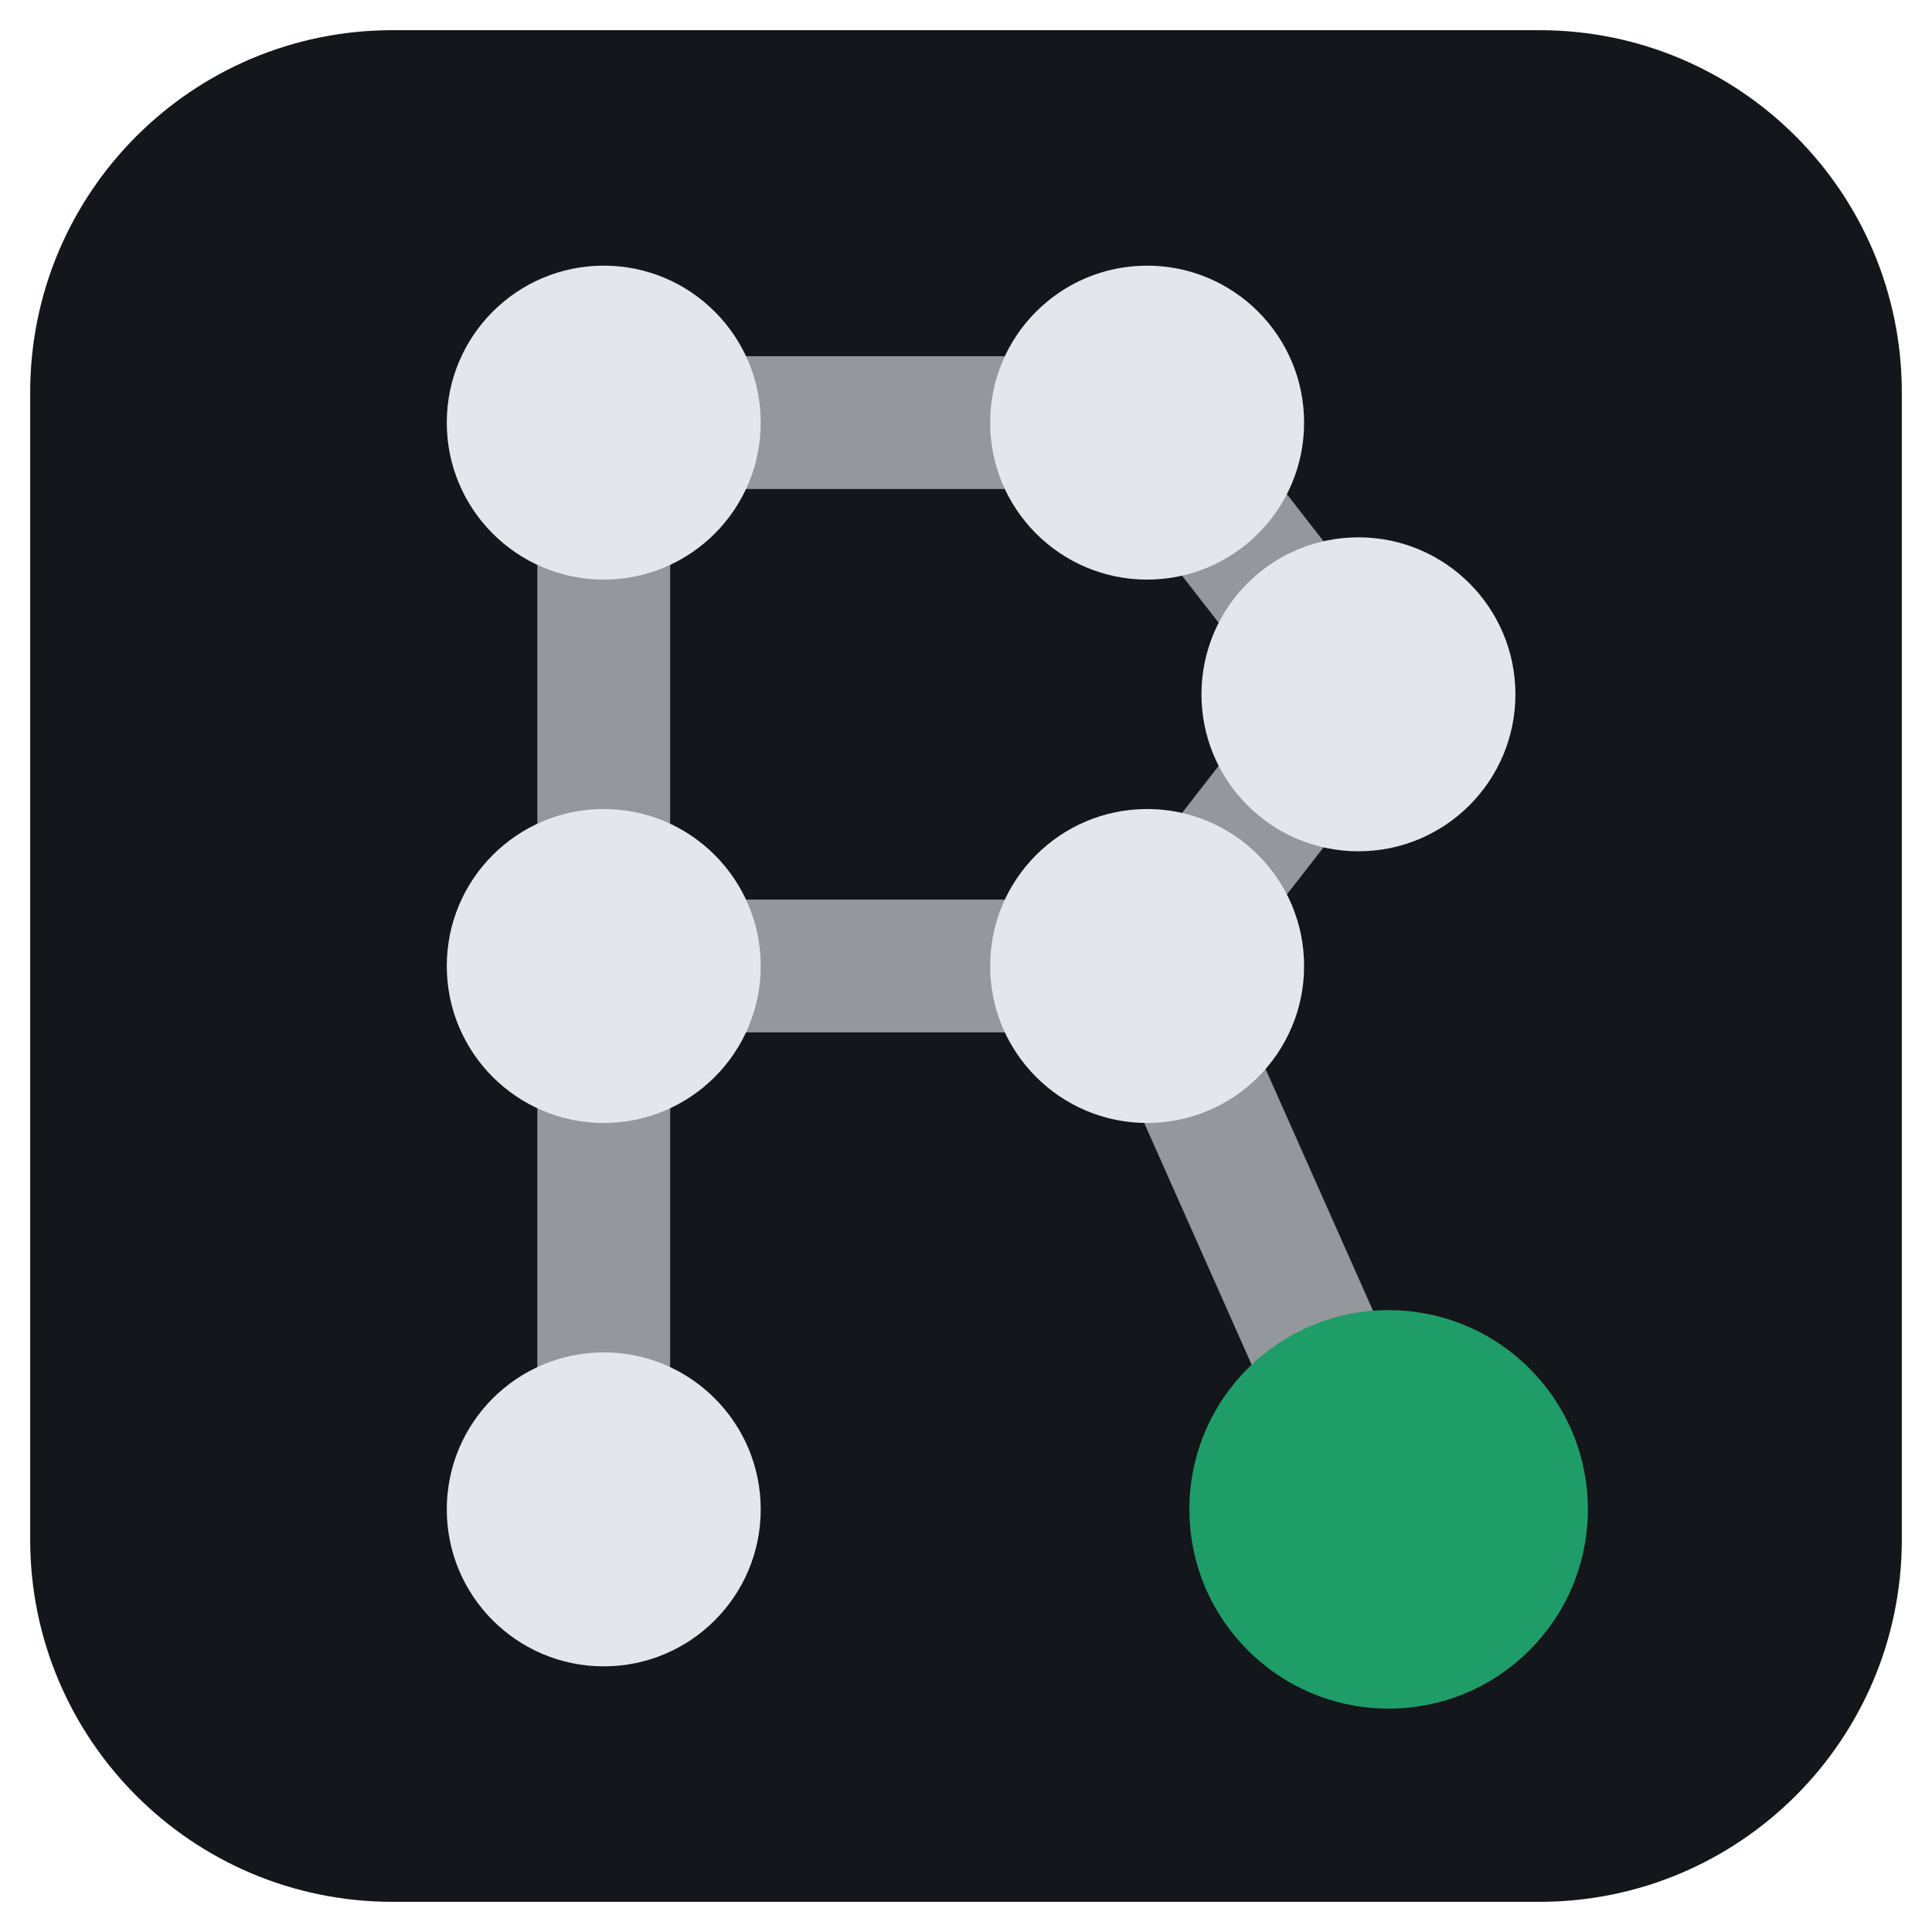
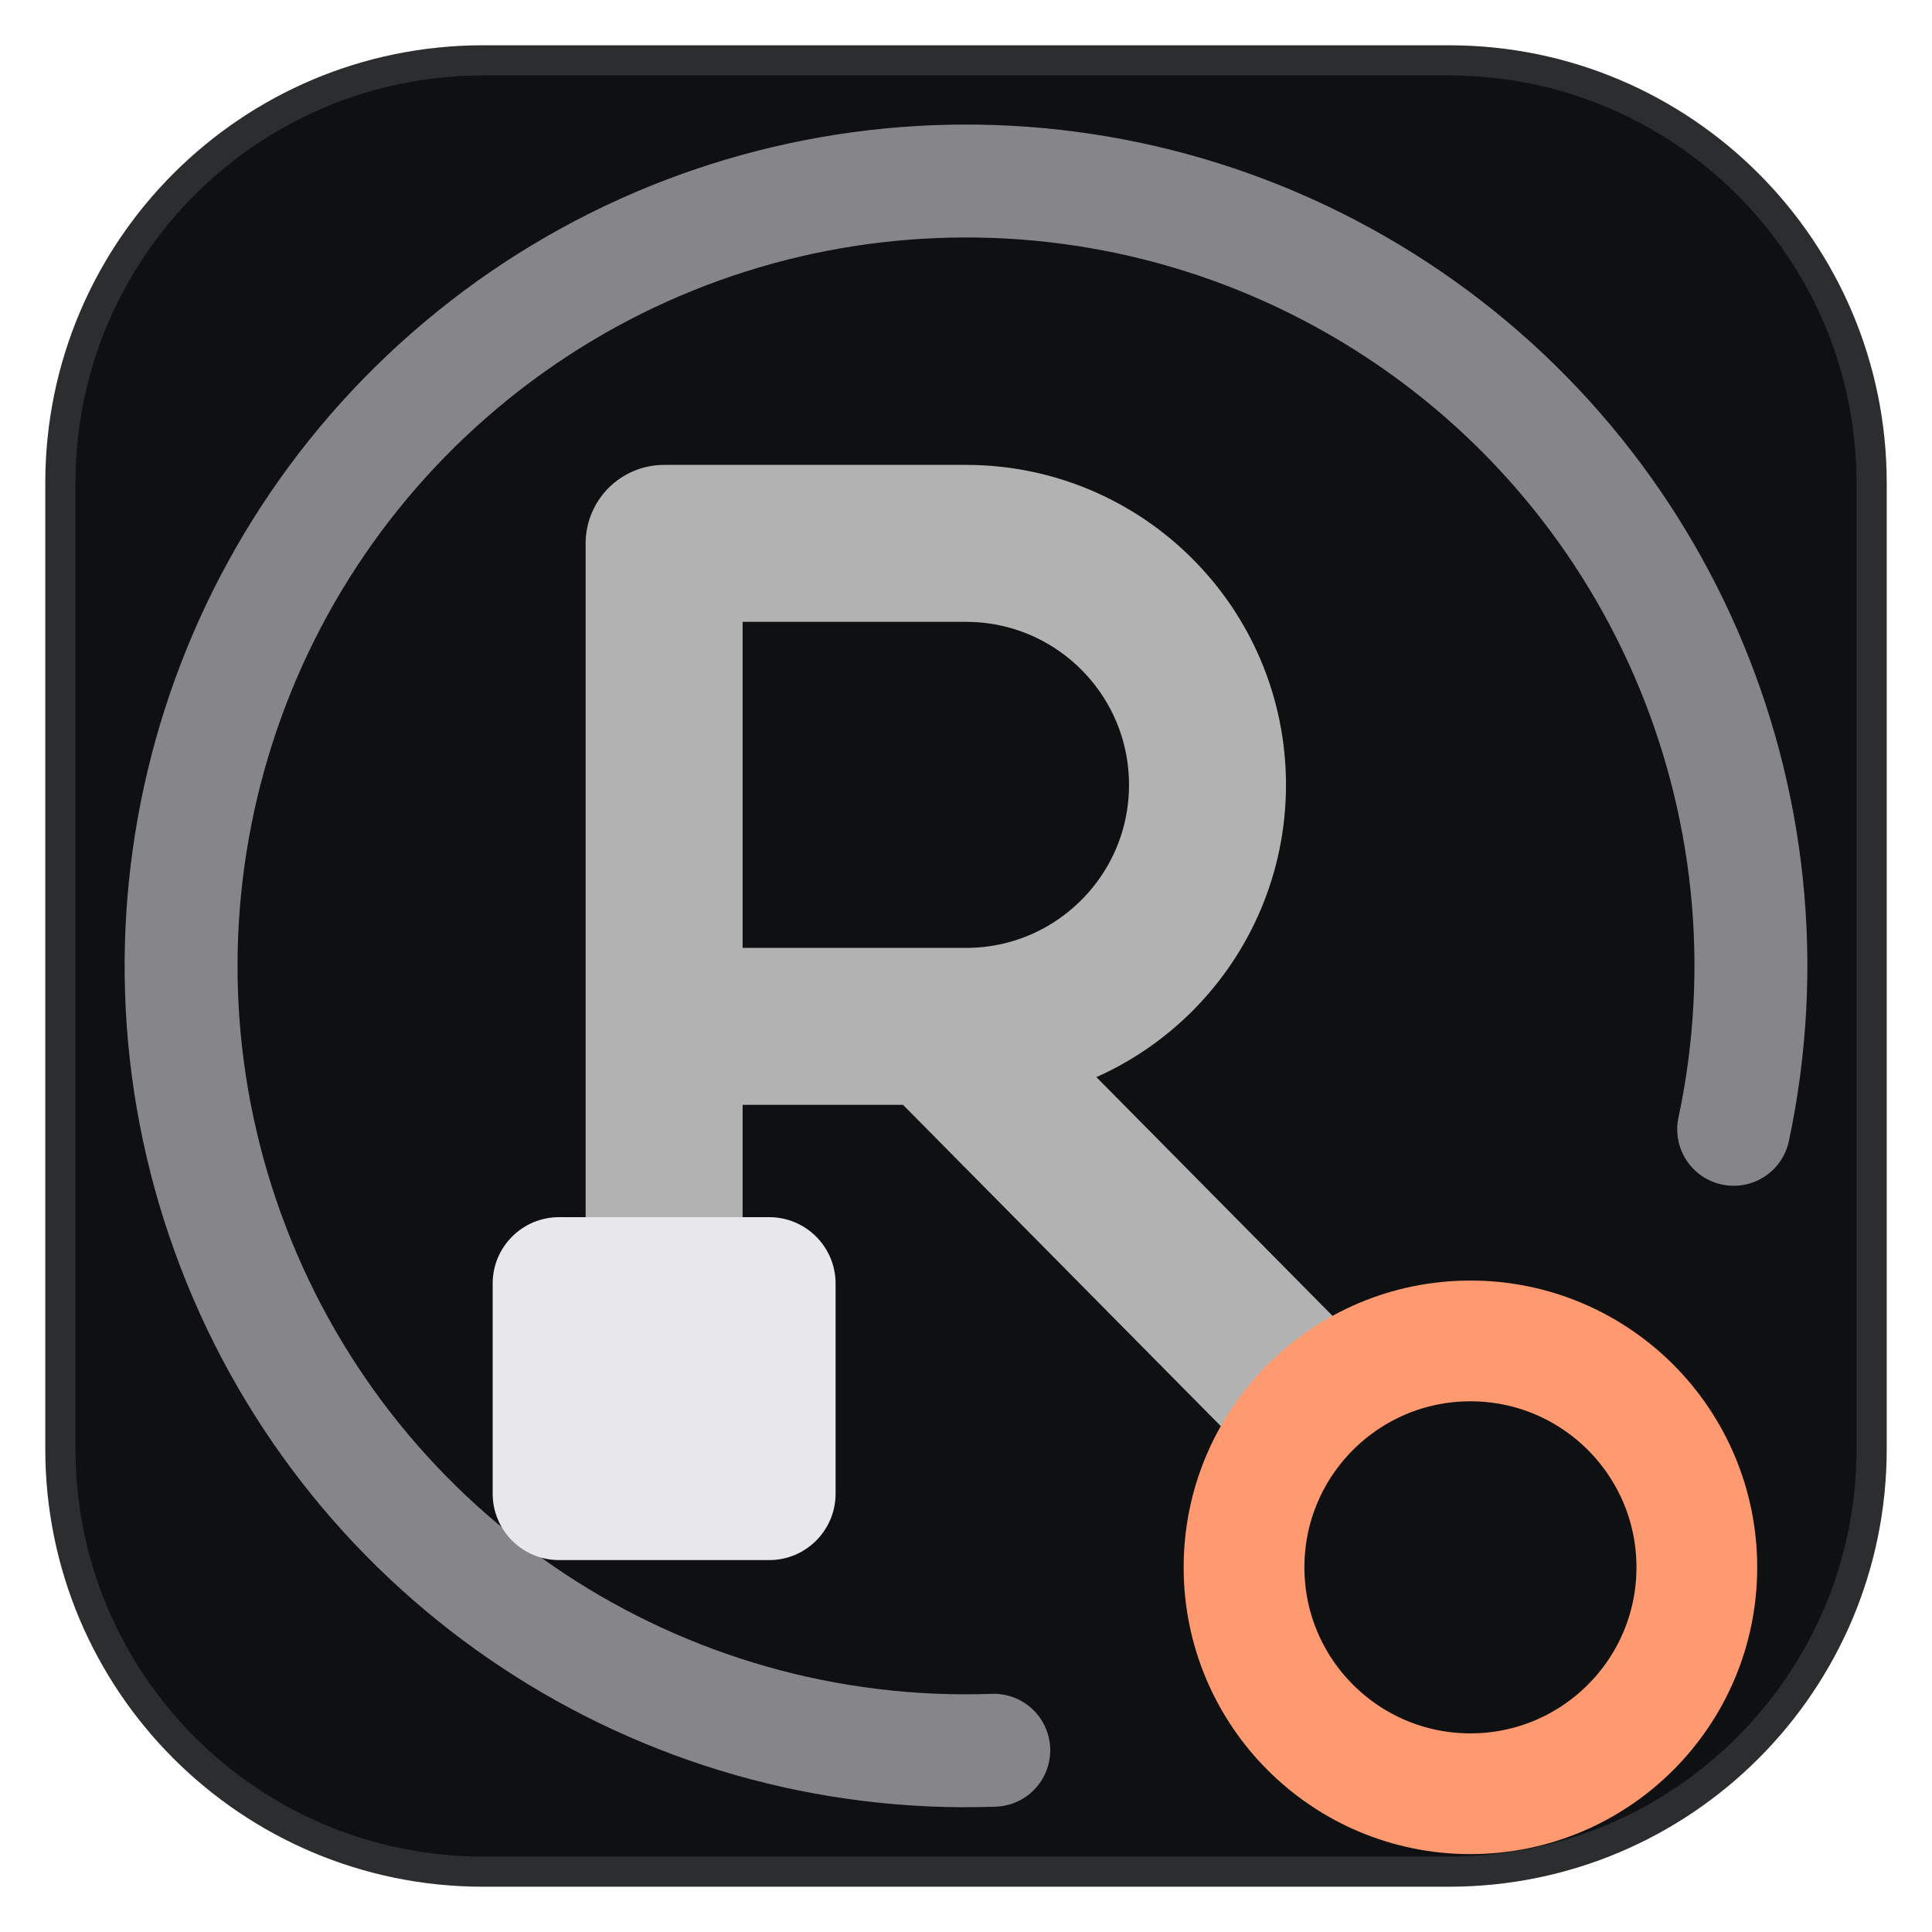
- <svg xmlns="http://www.w3.org/2000/svg" viewBox="0 0 64 64" width="1024" height="1024">
-   <rect x="1" y="1" width="62" height="62" rx="12" fill="#13161b" />
-   <g stroke="#e3e7ec" stroke-width="4.4" stroke-linecap="round" opacity="0.62">
-     <line x1="20" y1="14" x2="20" y2="32" />
-     <line x1="20" y1="32" x2="20" y2="50" />
-     <line x1="20" y1="14" x2="38" y2="14" />
-     <line x1="38" y1="14" x2="45" y2="23" />
-     <line x1="45" y1="23" x2="38" y2="32" />
-     <line x1="38" y1="32" x2="20" y2="32" />
-     <line x1="38" y1="32" x2="46" y2="50" />
-   </g>
-   <g fill="#e3e7ec">
-     <circle cx="20" cy="14" r="5.2" />
-     <circle cx="20" cy="32" r="5.2" />
-     <circle cx="20" cy="50" r="5.2" />
-     <circle cx="38" cy="14" r="5.2" />
-     <circle cx="45" cy="23" r="5.2" />
-     <circle cx="38" cy="32" r="5.2" />
-   </g>
-   <circle cx="46" cy="50" r="6.6" fill="#1f9d68" />
+ <svg xmlns="http://www.w3.org/2000/svg" viewBox="0 0 64 64" width="1024" height="1024" role="img" aria-label="roster">
+   <rect x="2" y="2" width="60" height="60" rx="14" fill="#0f1011" stroke="#2c2d2e" stroke-width="1" />
+   <path d="M32.92 57.98A26 26 0 1 1 57.43 37.41" fill="none" stroke="#e8e8ea" stroke-width="3.74" stroke-linecap="round" opacity="0.55" />
+   <path d="M22 46V18M22 18H32A8 8 0 0 1 32 34H22M31 34L42.74 45.87" fill="none" stroke="#e8e8ea" stroke-width="5.2" stroke-linecap="round" stroke-linejoin="round" opacity="0.75" />
+   <rect x="16.32" y="40.32" width="11.36" height="11.36" rx="2.2" fill="#e8e8ea" />
+   <circle cx="48.71" cy="51.92" r="7.5" fill="none" stroke="#ff9a70" stroke-width="4" />
</svg>
